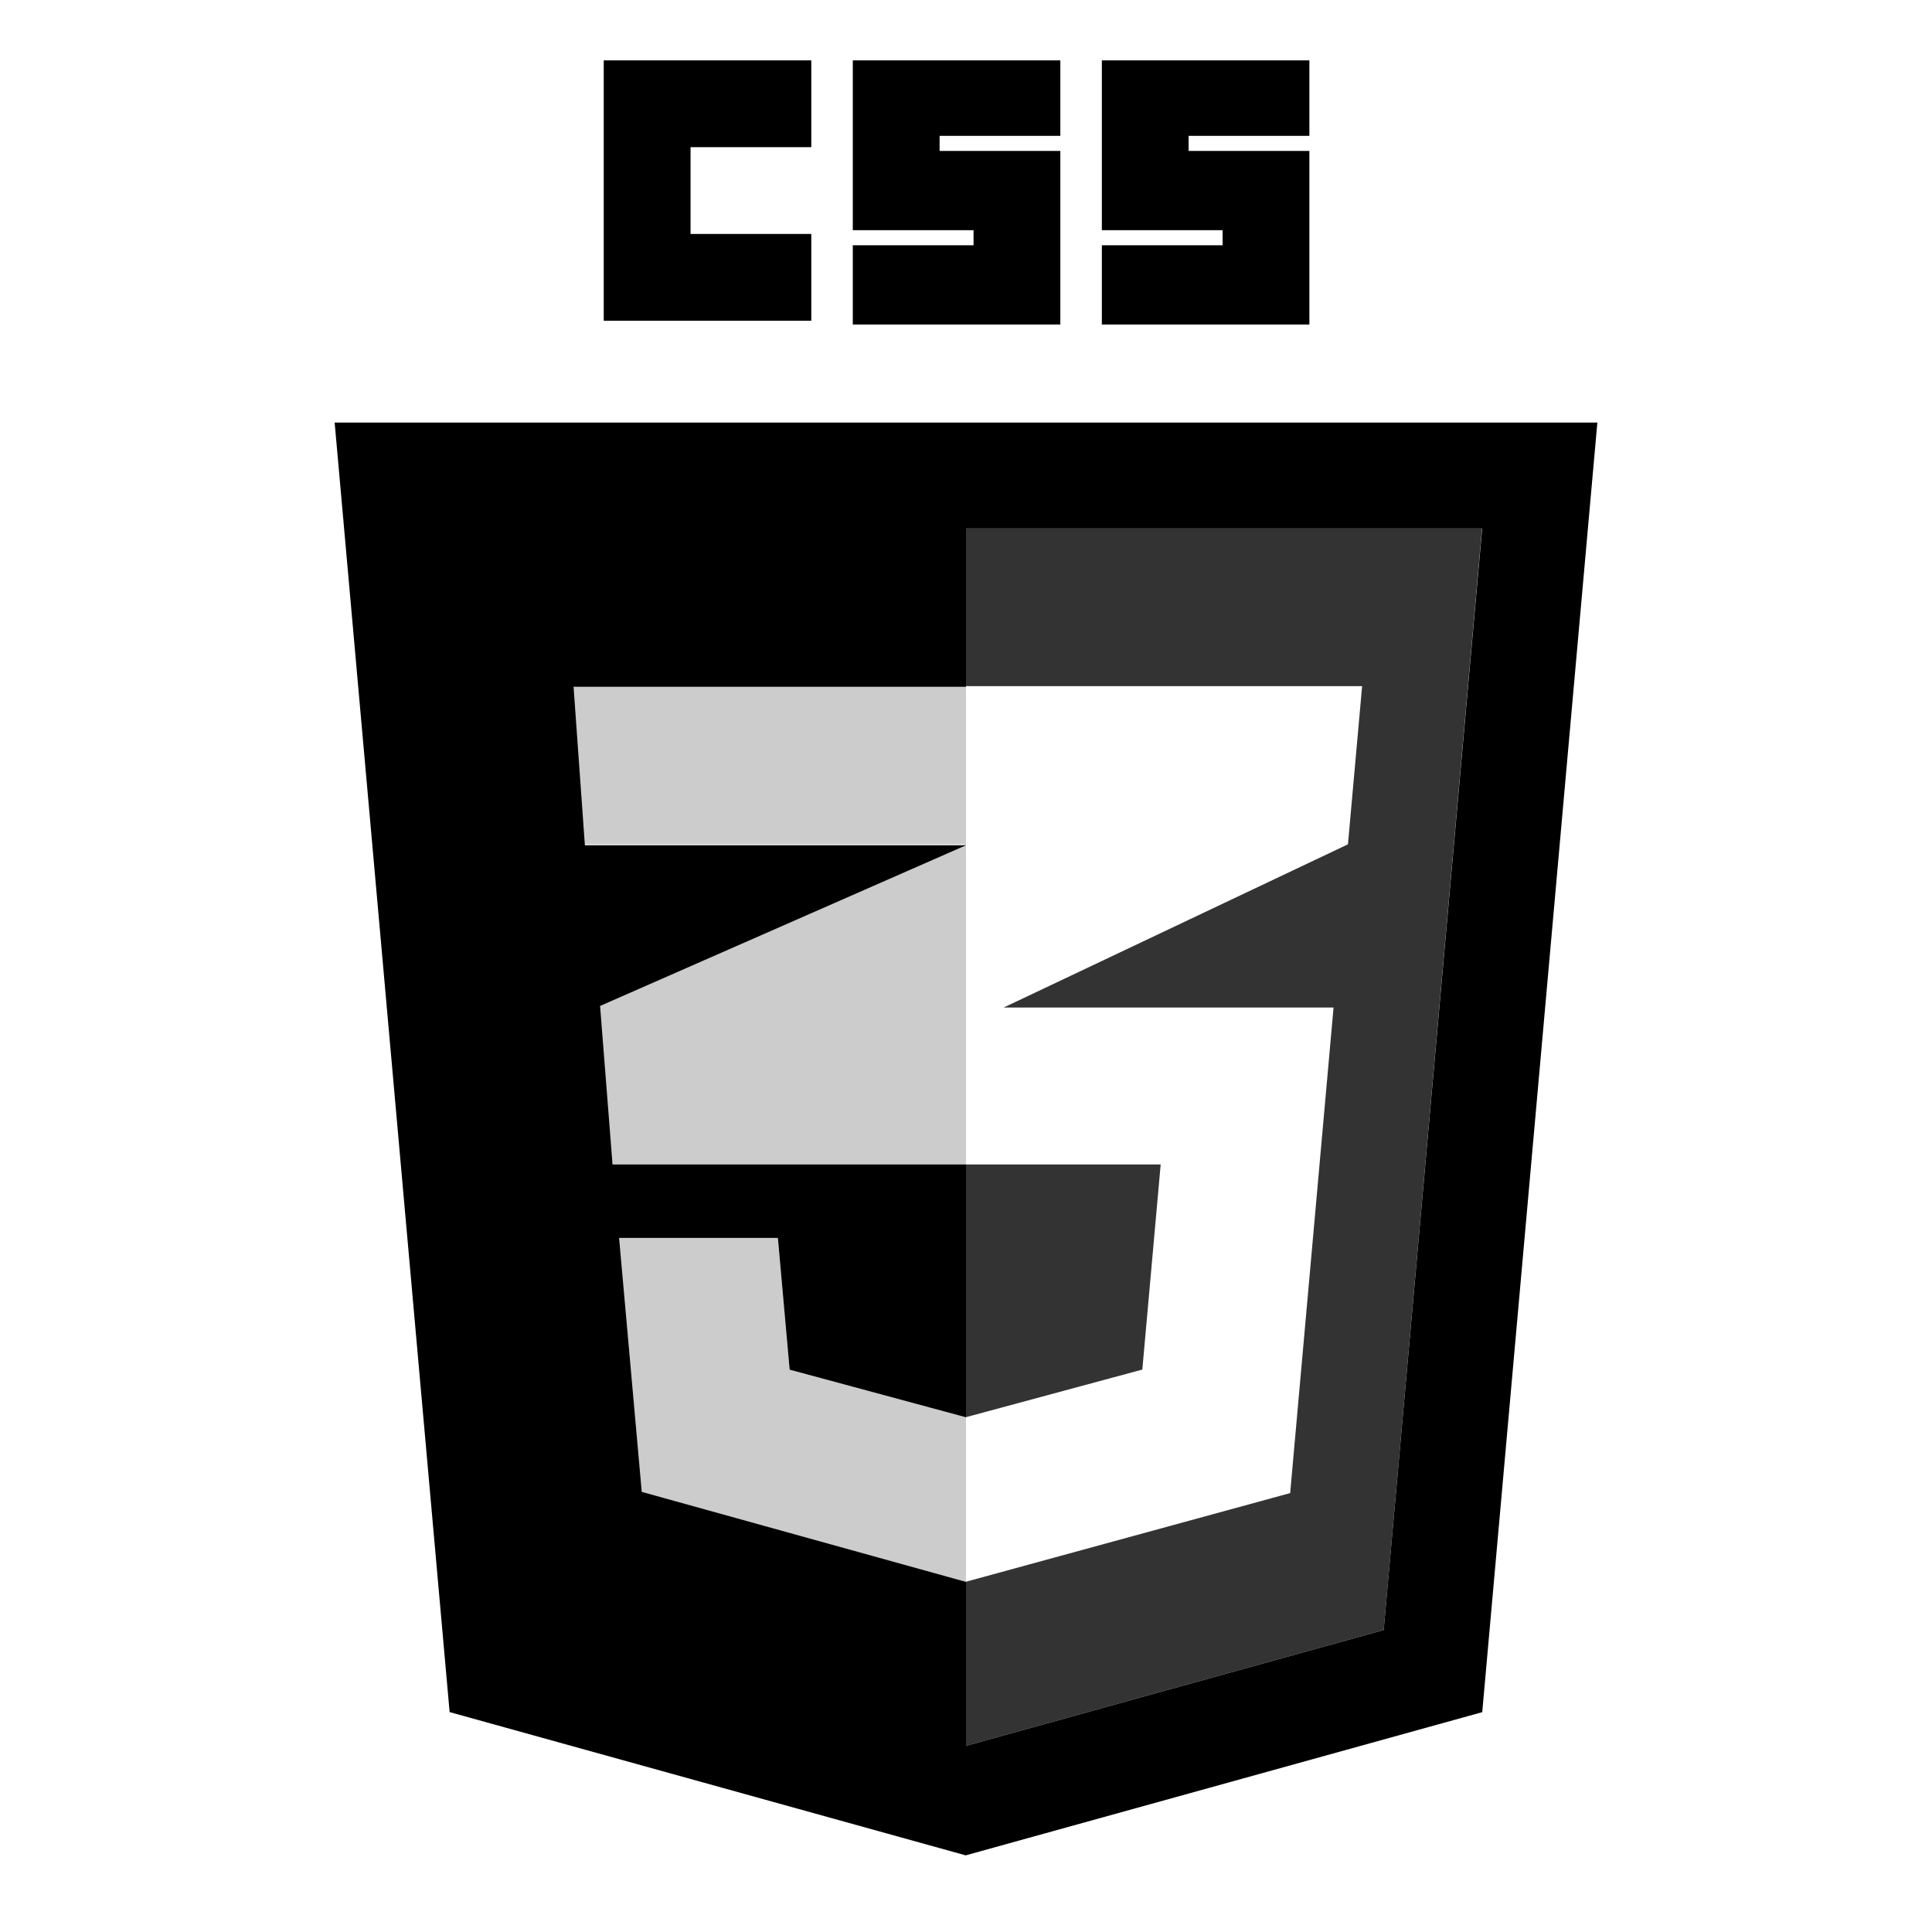
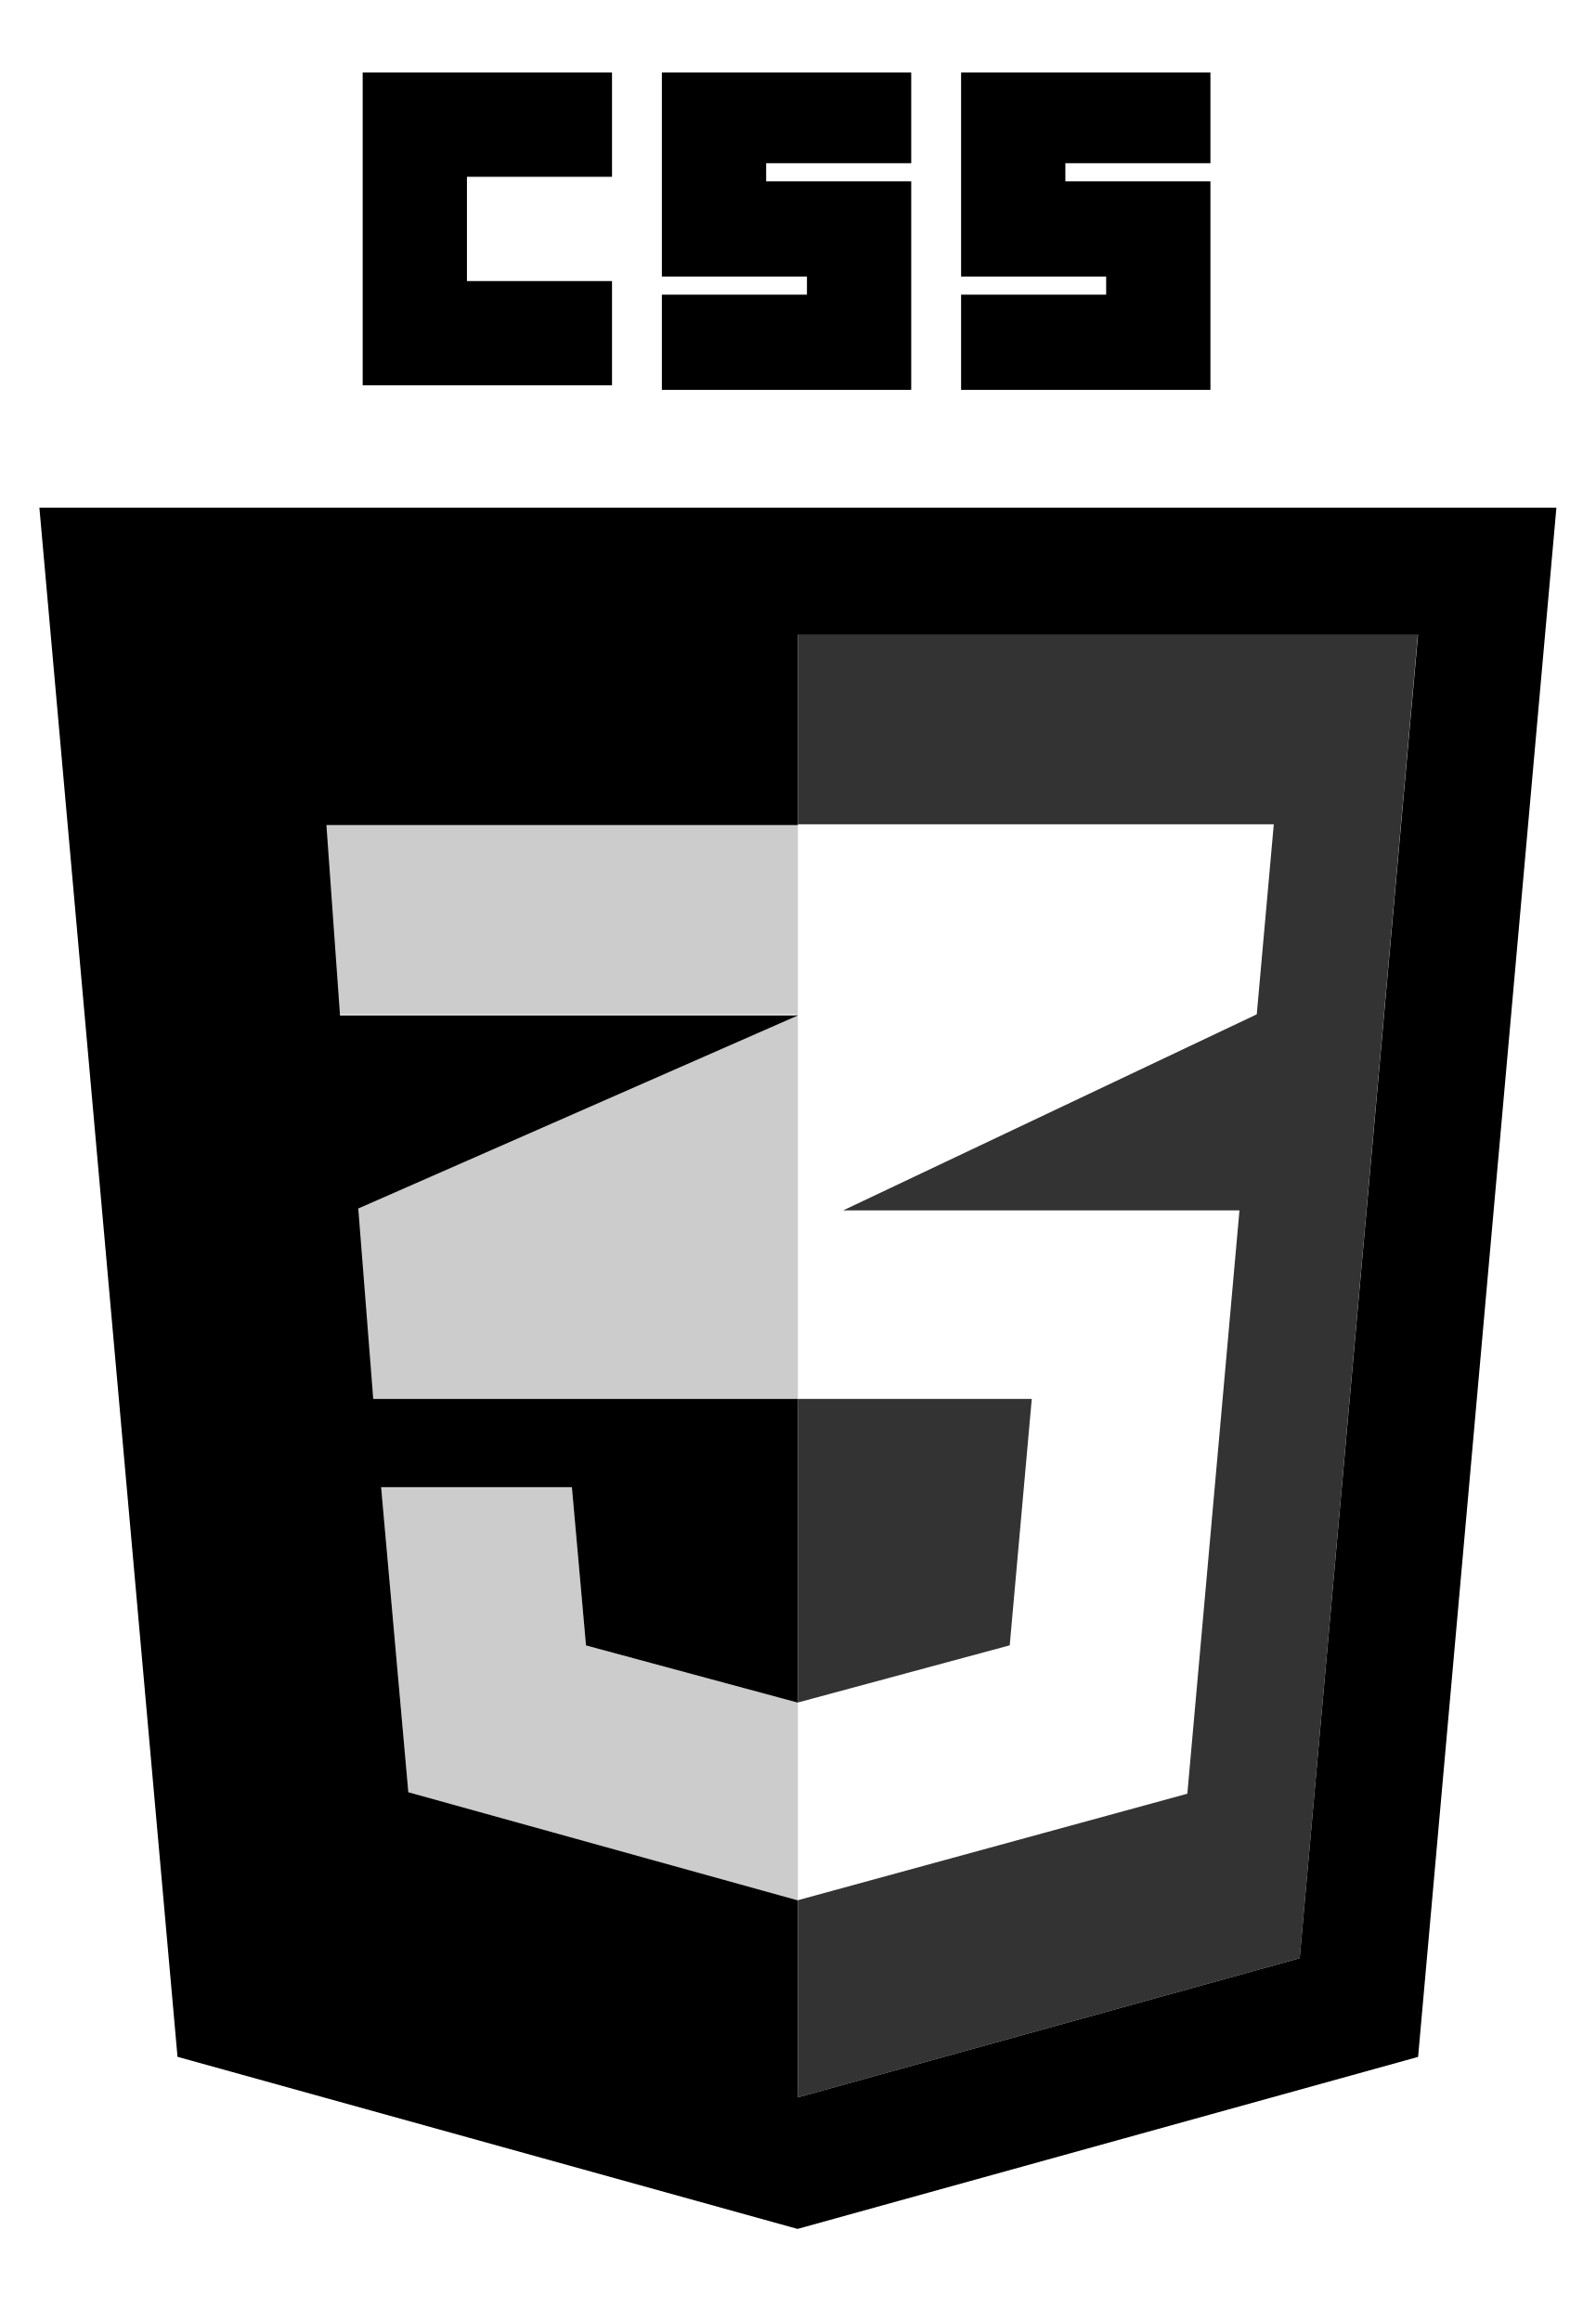
- <svg xmlns="http://www.w3.org/2000/svg" version="1.1" id="Layer_1" x="0px" y="0px" viewBox="0 0 512 512" enable-background="new 0 0 512 512" xml:space="preserve">
+ <svg xmlns="http://www.w3.org/2000/svg" version="1.1" id="Layer_1" x="0px" y="0px" viewBox="80 0 352 512" enable-background="new 0 0 512 512" xml:space="preserve">
  <g>
    <g transform="translate(0,16)">
      <path d="m 160,0 h 55 v 23 h -32 v 23 h 32 v 23 h -55 z" />
      <path d="m 226,0 h 55 v 20 h -32 v 4 h 32 V 70 H 226 V 49 h 32 v -4 h -32 z" />
      <path d="m 292,0 h 55 v 20 h -32 v 4 h 32 V 70 H 292 V 49 h 32 v -4 h -32 z" />
    </g>
    <path d="   M88.686,111.982 l30.47,341.74 l136.762,37.966 l136.891-37.948 l30.507-341.758 H88.686 z   M366.694,431.981 L256,462.668 v-43.494 l-0.067,0.02 l-85.858-23.835 l-6.004-67.298 h42.075 l3.116,34.914 l46.68,12.607 l0.059-0.019 V308.59 h-93.669 l-3.306-42.0 L256,224.0 L155,224 L152,182 h104 v-42 h136.8 L366.694,431.981 z   " />
    <path opacity="0.8" d="M307.592,308.59 H256v66.974 l46.728-12.613 L307.592,308.59 z   M256,139.927 v41.914 h104.975 l-3.754,41.915 L266,267 h87.406 l-11.499,128.683 L256,419.174 v43.494 l110.694-30.687 l26.071-292.055 H256 z" />
    <g opacity="0.2">
      <polygon points="256,181.841 151.025,181.841     154.5,223.756 256,223.756 " />
      <polygon points="162.331,308.59 256,308.59 256,223.676 158.662,266.676 " />
      <polygon points="256,375.563 255.941,375.582 209.262,362.975 206.146,328.061 164.07,328.061 170.074,395.358     255.933,419.193 256,419.174 " />
    </g>
  </g>
</svg>
